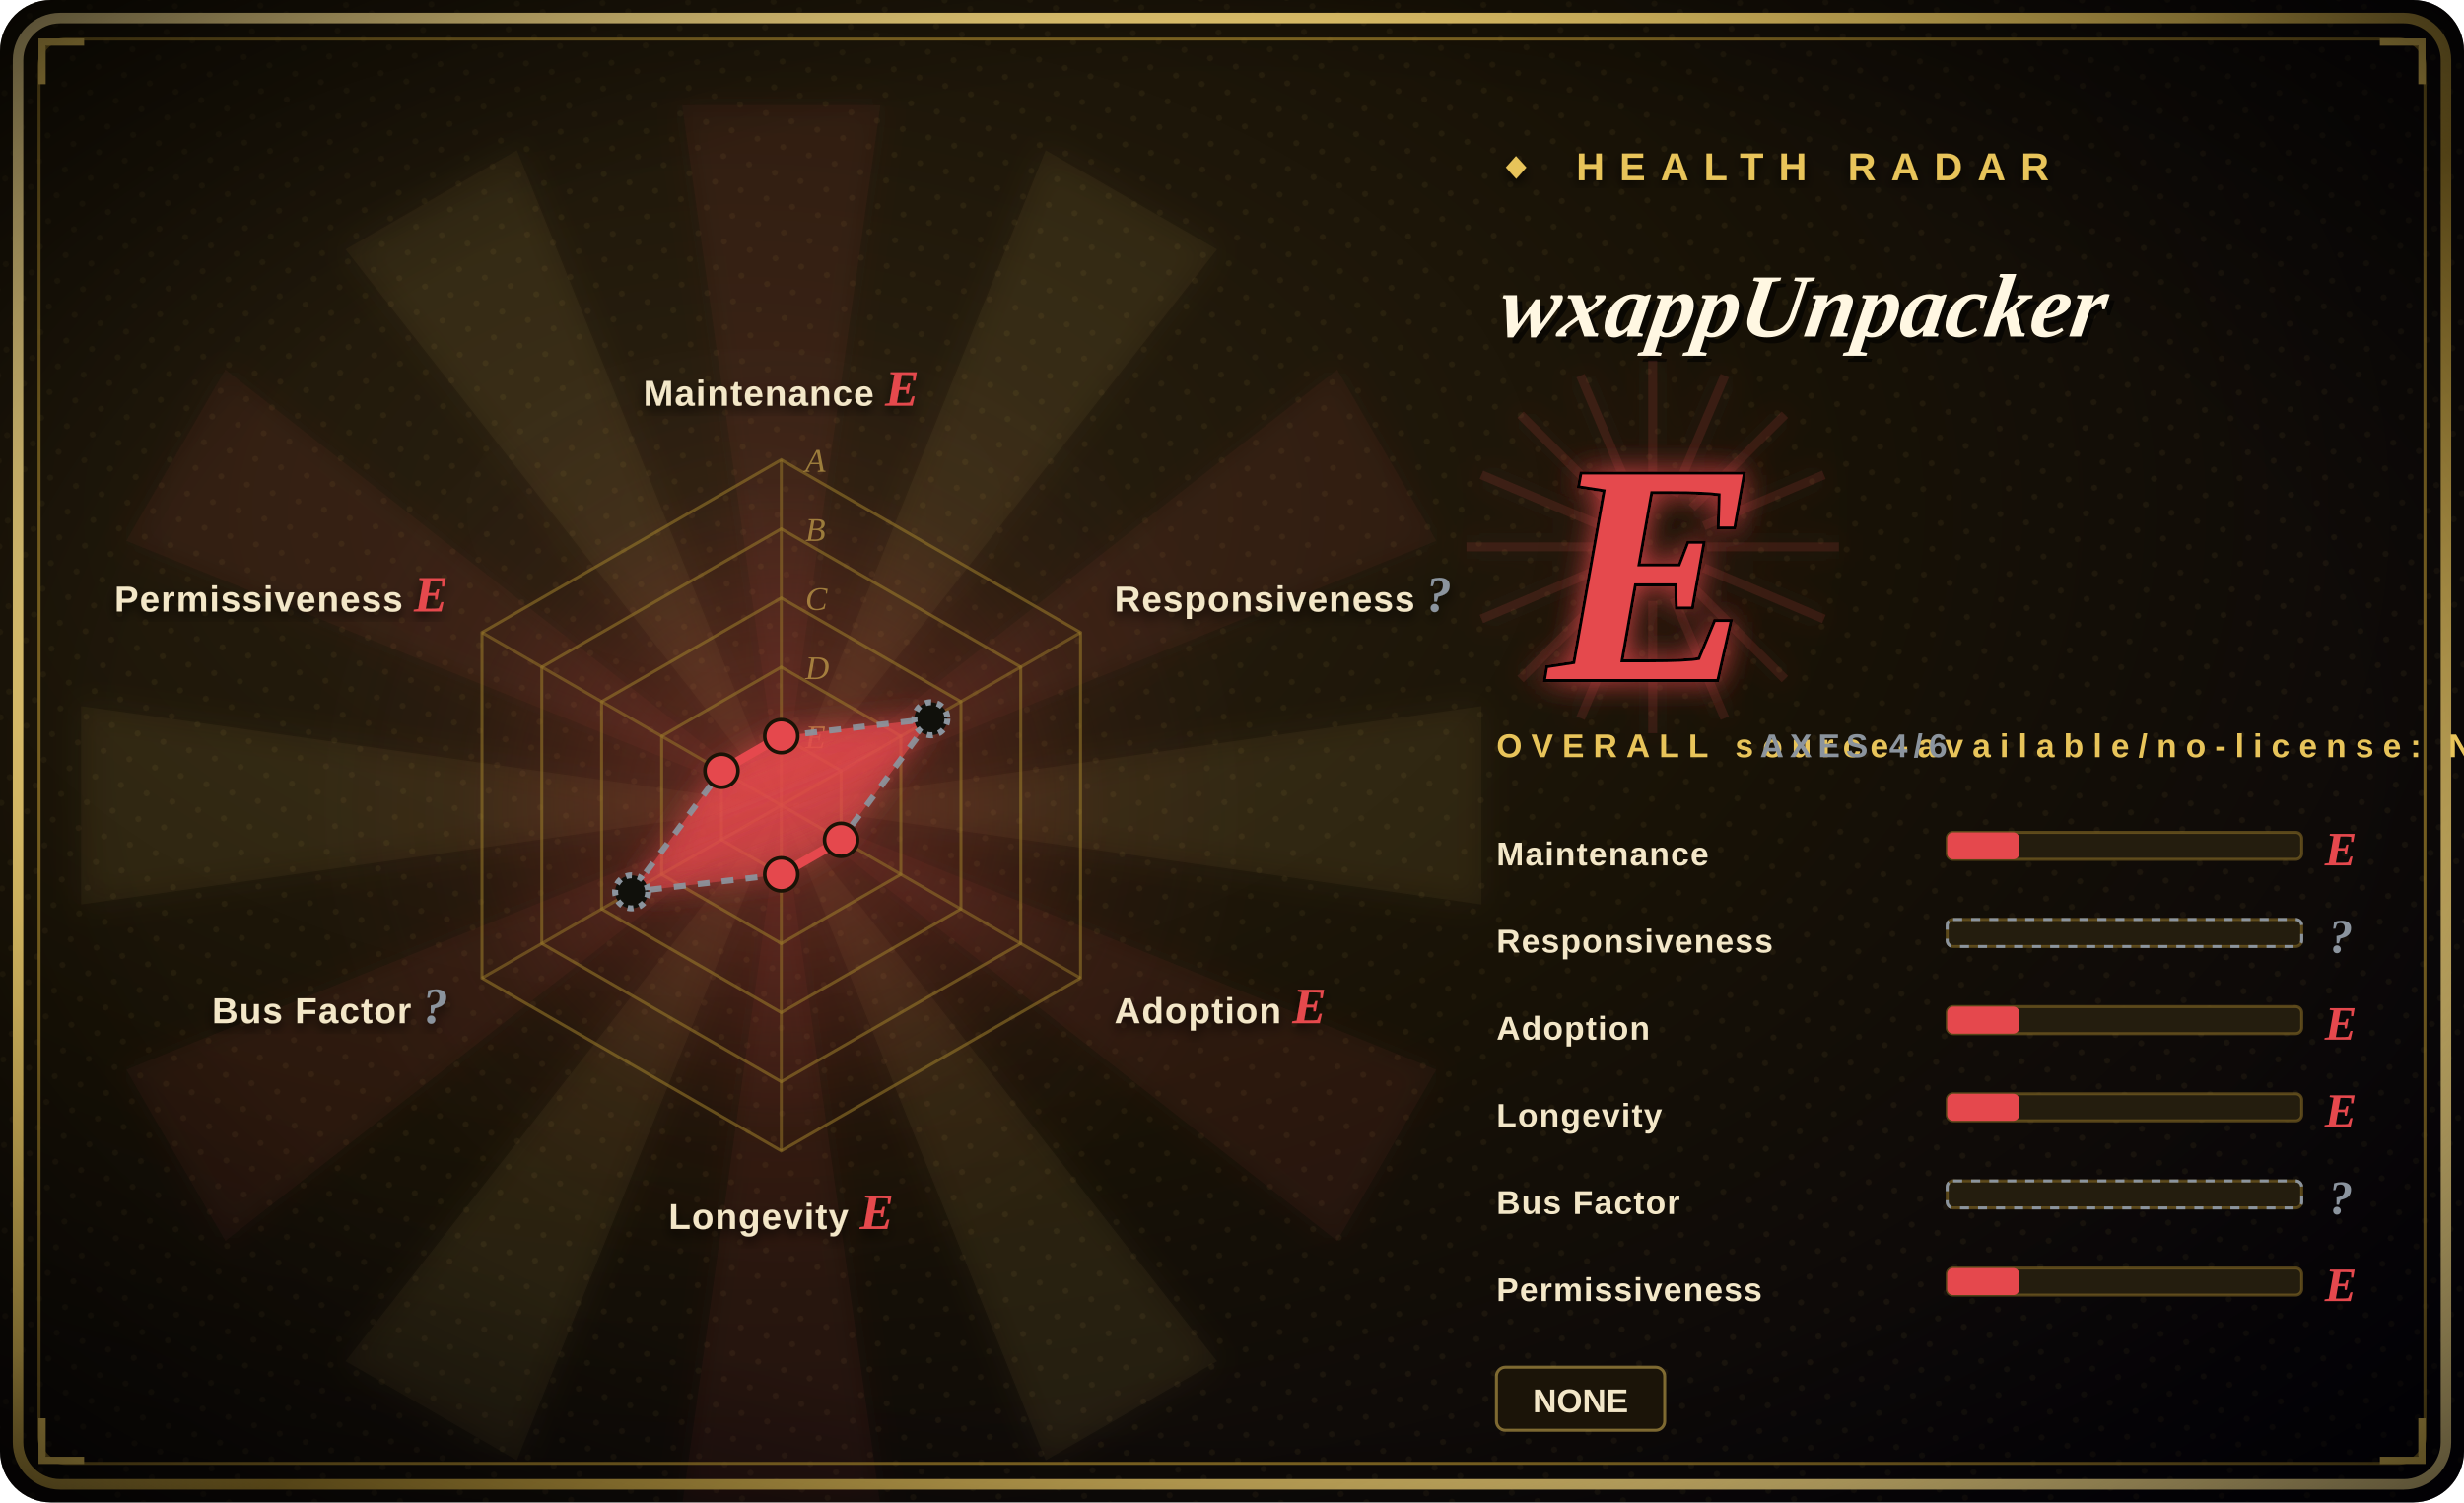
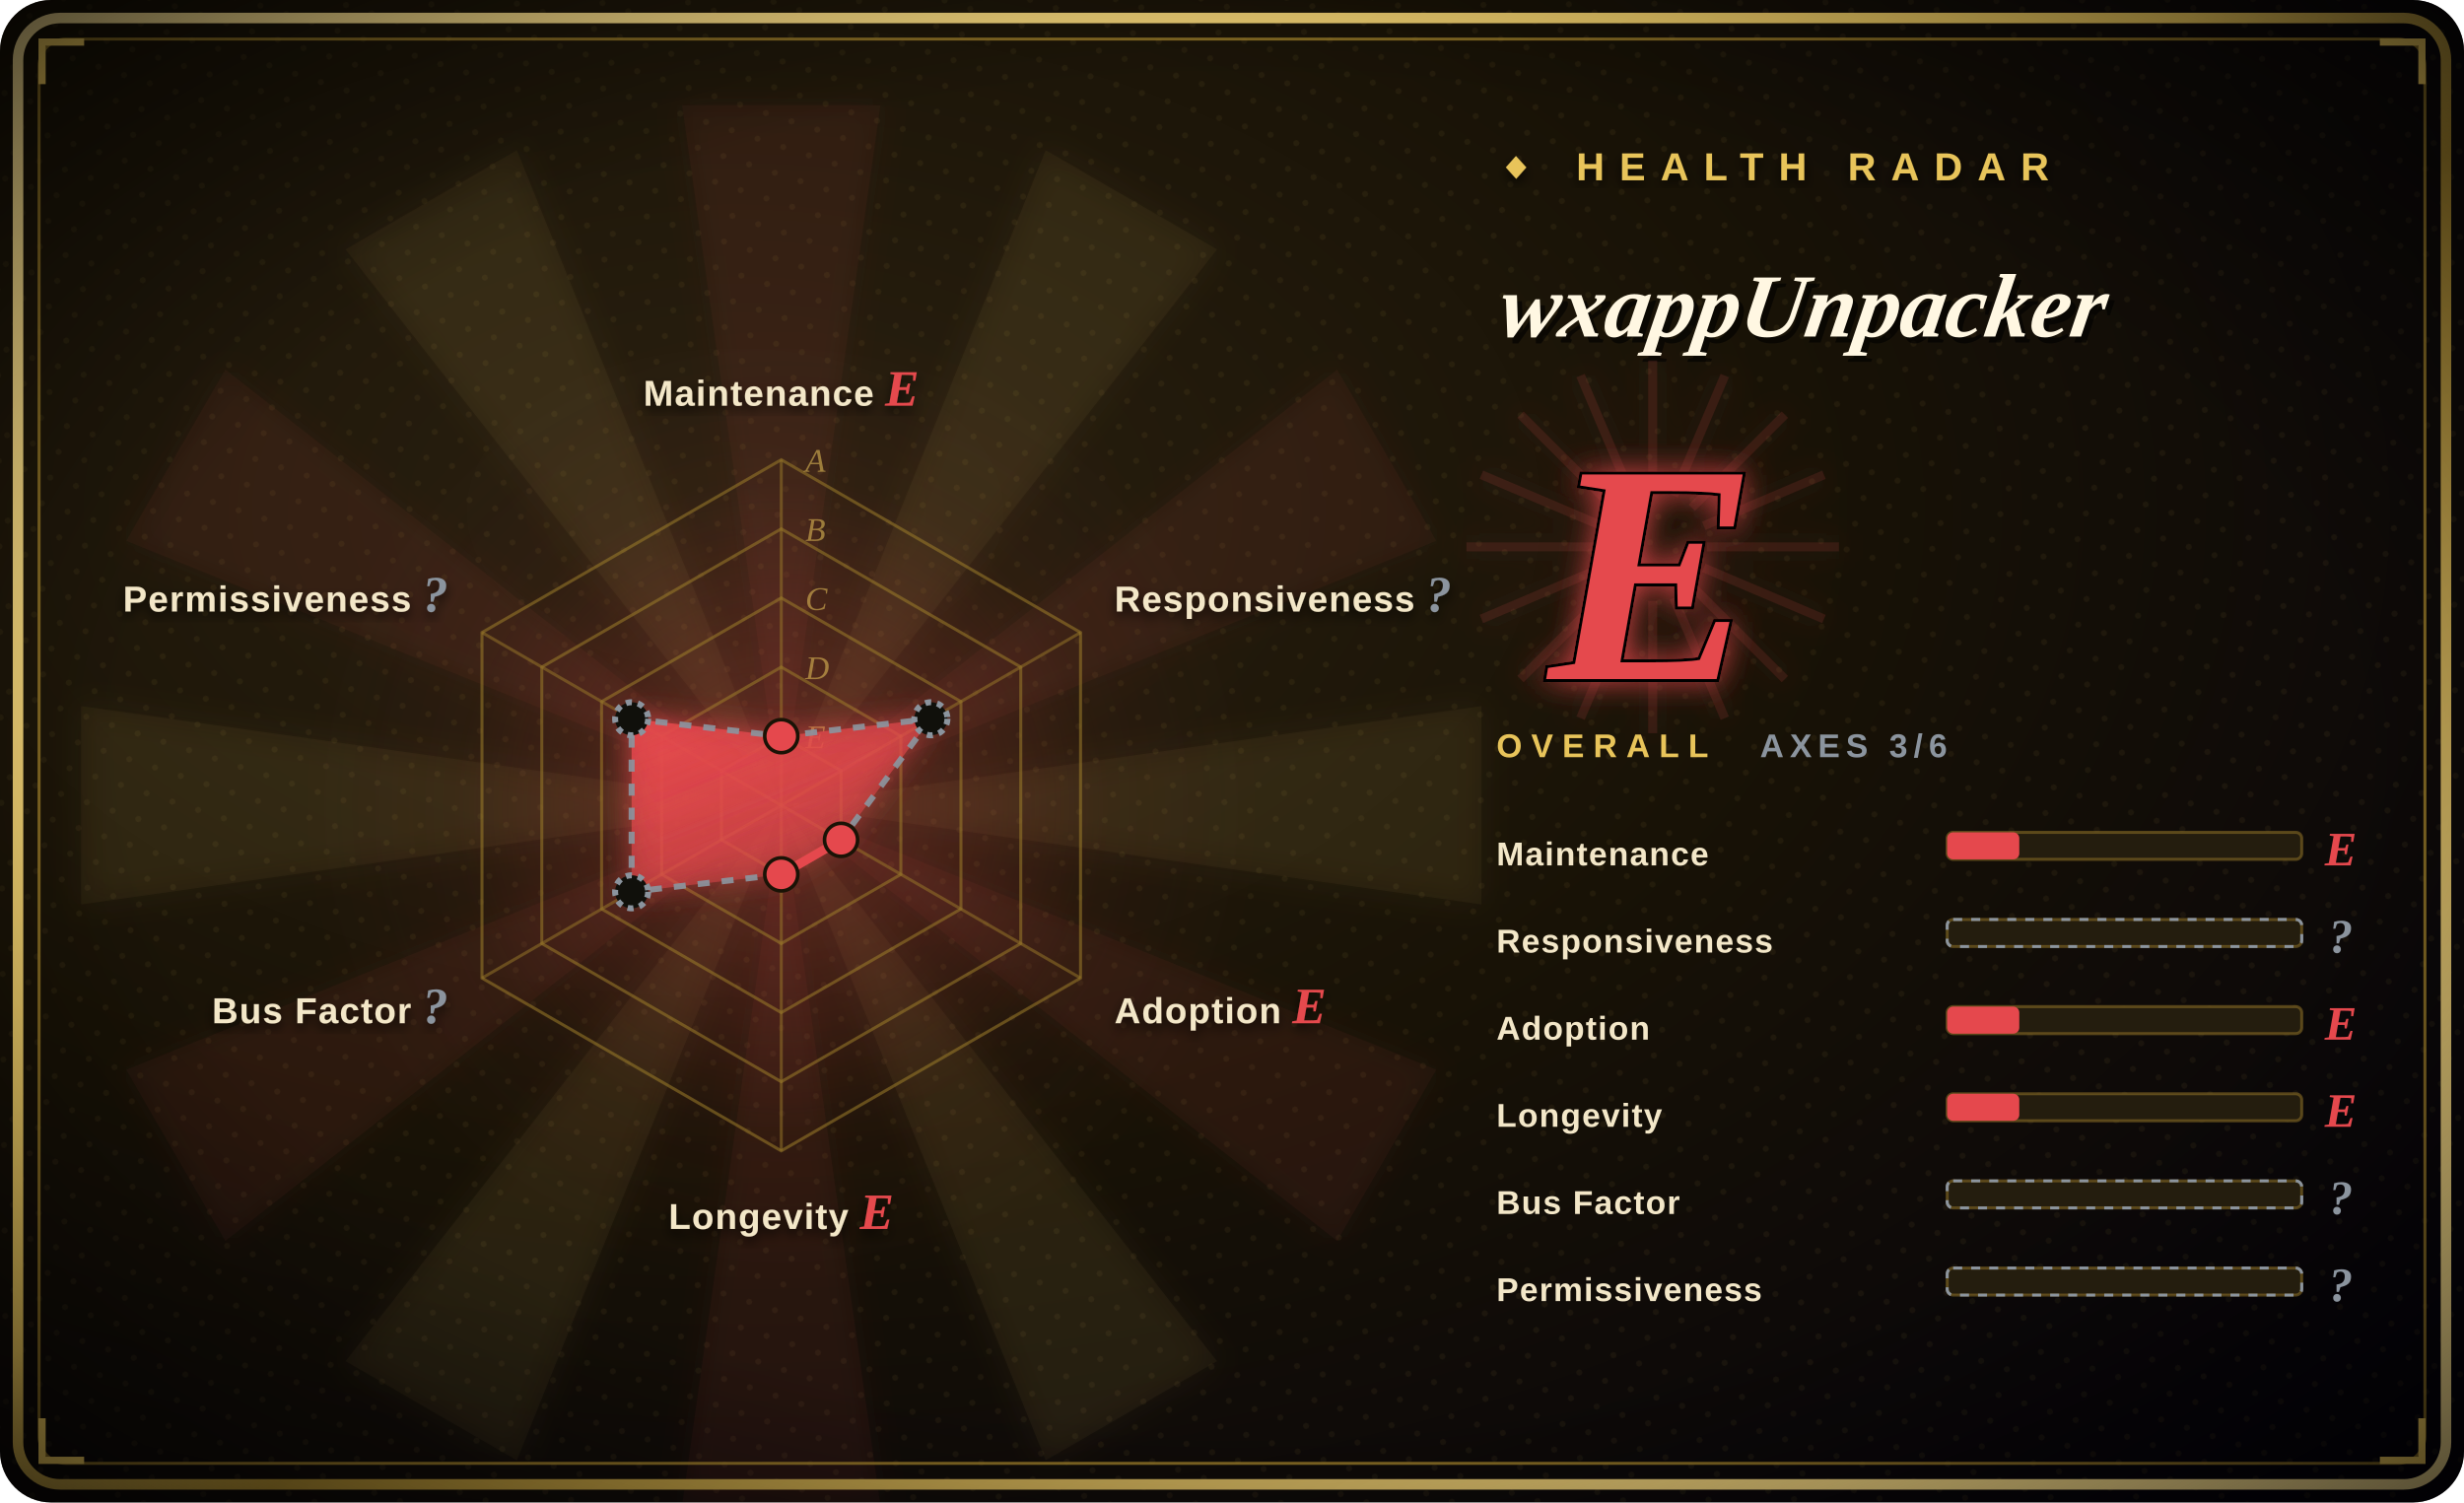
<svg xmlns="http://www.w3.org/2000/svg" width="820" height="500" viewBox="0 0 820 500">
  <defs>
    <radialGradient id="bg" cx="30%" cy="34%" r="90%">
      <stop offset="0%" stop-color="#2a2010" />
      <stop offset="48%" stop-color="#181206" />
      <stop offset="100%" stop-color="#05030a" />
    </radialGradient>
    <radialGradient id="vig" cx="50%" cy="50%" r="72%">
      <stop offset="62%" stop-color="#000000" stop-opacity="0" />
      <stop offset="100%" stop-color="#000000" stop-opacity="0.72" />
    </radialGradient>
    <linearGradient id="frame" x1="0" y1="0" x2="1" y2="1">
      <stop offset="0%" stop-color="#f6dd92" />
      <stop offset="45%" stop-color="#E8C45A" />
      <stop offset="55%" stop-color="#9c7d2a" />
      <stop offset="100%" stop-color="#f6dd92" />
    </linearGradient>
    <linearGradient id="poly" x1="0" y1="0" x2="0.7" y2="1">
      <stop offset="0%" stop-color="#E5484D" stop-opacity="0.92" />
      <stop offset="100%" stop-color="#E5484D" stop-opacity="0.34" />
    </linearGradient>
    <radialGradient id="halo" cx="50%" cy="50%" r="50%">
      <stop offset="0%" stop-color="#E5484D" stop-opacity="0.34" />
      <stop offset="68%" stop-color="#E5484D" stop-opacity="0.04" />
      <stop offset="100%" stop-color="#E5484D" stop-opacity="0" />
    </radialGradient>
    <filter id="glow" x="-60%" y="-60%" width="220%" height="220%">
      <feGaussianBlur stdDeviation="5" result="b" />
      <feMerge>
        <feMergeNode in="b" />
        <feMergeNode in="SourceGraphic" />
      </feMerge>
    </filter>
    <filter id="soft" x="-30%" y="-30%" width="160%" height="160%">
      <feDropShadow dx="0" dy="2" stdDeviation="2" flood-color="#000" flood-opacity="0.7" />
    </filter>
    <pattern id="halftone" width="9" height="9" patternUnits="userSpaceOnUse" patternTransform="rotate(18)">
      <circle cx="2" cy="2" r="1" fill="#E8C45A" fill-opacity="0.06" />
    </pattern>
  </defs>
  <rect width="820" height="500" rx="17" fill="url(#bg)" />
  <rect width="820" height="500" rx="17" fill="url(#halftone)" />
  <g opacity="0.5" filter="url(#glow)">
    <path d="M260,268 L493,235 L493,301 Z" fill="#E8C45A" fill-opacity="0.10" />
    <path d="M260,268 L478,356 L445,413 Z" fill="#E5484D" fill-opacity="0.10" />
    <path d="M260,268 L405,453 L348,486 Z" fill="#E8C45A" fill-opacity="0.10" />
    <path d="M260,268 L293,501 L227,501 Z" fill="#E5484D" fill-opacity="0.10" />
    <path d="M260,268 L172,486 L115,453 Z" fill="#E8C45A" fill-opacity="0.10" />
    <path d="M260,268 L75,413 L42,356 Z" fill="#E5484D" fill-opacity="0.10" />
    <path d="M260,268 L27,301 L27,235 Z" fill="#E8C45A" fill-opacity="0.10" />
    <path d="M260,268 L42,180 L75,123 Z" fill="#E5484D" fill-opacity="0.10" />
    <path d="M260,268 L115,83 L172,50 Z" fill="#E8C45A" fill-opacity="0.10" />
    <path d="M260,268 L227,35 L293,35 Z" fill="#E5484D" fill-opacity="0.10" />
    <path d="M260,268 L348,50 L405,83 Z" fill="#E8C45A" fill-opacity="0.10" />
    <path d="M260,268 L445,123 L478,180 Z" fill="#E5484D" fill-opacity="0.10" />
  </g>
  <circle cx="260" cy="268" r="161" fill="url(#halo)" />
  <rect x="6" y="6" width="808" height="488" rx="14" fill="none" stroke="url(#frame)" stroke-width="3.5" />
  <rect x="13" y="13" width="794" height="474" rx="9" fill="none" stroke="#9c7d2a" stroke-width="1" stroke-opacity="0.8" />
  <path d="M14,28 L14,14 L28,14" fill="none" stroke="#E8C45A" stroke-width="2.4" />
  <path d="M806,28 L806,14 L792,14" fill="none" stroke="#E8C45A" stroke-width="2.4" />
  <path d="M14,472 L14,486 L28,486" fill="none" stroke="#E8C45A" stroke-width="2.4" />
  <path d="M806,472 L806,486 L792,486" fill="none" stroke="#E8C45A" stroke-width="2.4" />
  <rect width="820" height="500" rx="17" fill="url(#vig)" />
  <polygon points="260.0,153.0 359.6,210.5 359.6,325.5 260.0,383.0 160.4,325.5 160.4,210.5" fill="none" stroke="#9c7d2a" stroke-opacity="0.55" stroke-width="1" />
  <polygon points="260.0,176.0 339.7,222.0 339.7,314.0 260.0,360.0 180.3,314.0 180.3,222.0" fill="none" stroke="#9c7d2a" stroke-opacity="0.55" stroke-width="1" />
  <polygon points="260.0,199.0 319.8,233.5 319.8,302.5 260.0,337.0 200.2,302.5 200.2,233.5" fill="none" stroke="#9c7d2a" stroke-opacity="0.55" stroke-width="1" />
  <polygon points="260.0,222.0 299.8,245.0 299.8,291.0 260.0,314.0 220.2,291.0 220.2,245.0" fill="none" stroke="#9c7d2a" stroke-opacity="0.55" stroke-width="1" />
  <polygon points="260.0,245.0 279.9,256.5 279.9,279.5 260.0,291.0 240.1,279.5 240.1,256.5" fill="none" stroke="#9c7d2a" stroke-opacity="0.55" stroke-width="1" />
  <line x1="260" y1="268" x2="260.0" y2="153.0" stroke="#9c7d2a" stroke-opacity="0.5" stroke-width="1" />
  <line x1="260" y1="268" x2="359.6" y2="210.5" stroke="#9c7d2a" stroke-opacity="0.5" stroke-width="1" />
  <line x1="260" y1="268" x2="359.6" y2="325.5" stroke="#9c7d2a" stroke-opacity="0.5" stroke-width="1" />
  <line x1="260" y1="268" x2="260.0" y2="383.0" stroke="#9c7d2a" stroke-opacity="0.5" stroke-width="1" />
  <line x1="260" y1="268" x2="160.4" y2="325.5" stroke="#9c7d2a" stroke-opacity="0.5" stroke-width="1" />
  <line x1="260" y1="268" x2="160.4" y2="210.5" stroke="#9c7d2a" stroke-opacity="0.5" stroke-width="1" />
  <text x="268" y="157.0" font-size="11" font-style="italic" fill="#E8C45A" fill-opacity="0.55" font-family="'Georgia','Times New Roman',serif">A</text>
  <text x="268" y="180.0" font-size="11" font-style="italic" fill="#E8C45A" fill-opacity="0.55" font-family="'Georgia','Times New Roman',serif">B</text>
  <text x="268" y="203.0" font-size="11" font-style="italic" fill="#E8C45A" fill-opacity="0.55" font-family="'Georgia','Times New Roman',serif">C</text>
  <text x="268" y="226.0" font-size="11" font-style="italic" fill="#E8C45A" fill-opacity="0.55" font-family="'Georgia','Times New Roman',serif">D</text>
  <text x="268" y="249.0" font-size="11" font-style="italic" fill="#E8C45A" fill-opacity="0.55" font-family="'Georgia','Times New Roman',serif">E</text>
-   <polygon points="260.0,245.0 309.8,239.2 279.9,279.5 260.0,291.0 210.2,296.8 240.1,256.5" fill="url(#poly)" filter="url(#glow)" />
+   <polygon points="260.0,245.0 309.8,239.2 279.9,279.5 260.0,291.0 210.2,296.8 210.2,239.2" fill="url(#poly)" filter="url(#glow)" />
  <line x1="260.0" y1="245.0" x2="309.8" y2="239.2" stroke="#8B949E" stroke-width="2" stroke-dasharray="4 4" stroke-opacity="0.92" />
  <line x1="309.8" y1="239.2" x2="279.9" y2="279.5" stroke="#8B949E" stroke-width="2" stroke-dasharray="4 4" stroke-opacity="0.92" />
  <line x1="279.9" y1="279.5" x2="260.0" y2="291.0" stroke="#E5484D" stroke-width="3" />
  <line x1="260.0" y1="291.0" x2="210.2" y2="296.8" stroke="#8B949E" stroke-width="2" stroke-dasharray="4 4" stroke-opacity="0.92" />
-   <line x1="210.2" y1="296.8" x2="240.1" y2="256.5" stroke="#8B949E" stroke-width="2" stroke-dasharray="4 4" stroke-opacity="0.92" />
-   <line x1="240.1" y1="256.5" x2="260.0" y2="245.0" stroke="#E5484D" stroke-width="3" />
+   <line x1="210.2" y1="296.8" x2="210.2" y2="239.2" stroke="#8B949E" stroke-width="2" stroke-dasharray="4 4" stroke-opacity="0.92" />
+   <line x1="210.2" y1="239.2" x2="260.0" y2="245.0" stroke="#8B949E" stroke-width="2" stroke-dasharray="4 4" stroke-opacity="0.92" />
  <circle cx="260.0" cy="245.0" r="5.5" fill="#E5484D" stroke="#1a1306" stroke-width="1.2" />
  <circle cx="309.8" cy="239.2" r="5.5" fill="#10100b" stroke="#8B949E" stroke-width="2" stroke-dasharray="2 2" />
  <circle cx="279.9" cy="279.5" r="5.5" fill="#E5484D" stroke="#1a1306" stroke-width="1.2" />
  <circle cx="260.0" cy="291.0" r="5.5" fill="#E5484D" stroke="#1a1306" stroke-width="1.2" />
  <circle cx="210.2" cy="296.8" r="5.5" fill="#10100b" stroke="#8B949E" stroke-width="2" stroke-dasharray="2 2" />
-   <circle cx="240.1" cy="256.5" r="5.5" fill="#E5484D" stroke="#1a1306" stroke-width="1.2" />
+   <circle cx="210.2" cy="239.2" r="5.5" fill="#10100b" stroke="#8B949E" stroke-width="2" stroke-dasharray="2 2" />
  <text x="260.0" y="135.0" font-size="12" font-weight="900" fill="#f3e7c8" text-anchor="middle" font-family="'Arial Black','Helvetica Neue',Arial,sans-serif" letter-spacing="0.4" filter="url(#soft)">Maintenance <tspan fill="#E5484D" font-family="'Georgia','Times New Roman',serif" font-style="italic" font-size="17">E</tspan>
  </text>
  <text x="370.9" y="203.5" font-size="12" font-weight="900" fill="#f3e7c8" text-anchor="start" font-family="'Arial Black','Helvetica Neue',Arial,sans-serif" letter-spacing="0.4" filter="url(#soft)">Responsiveness <tspan fill="#8B949E" font-family="'Georgia','Times New Roman',serif" font-style="italic" font-size="17">?</tspan>
  </text>
  <text x="370.9" y="340.5" font-size="12" font-weight="900" fill="#f3e7c8" text-anchor="start" font-family="'Arial Black','Helvetica Neue',Arial,sans-serif" letter-spacing="0.4" filter="url(#soft)">Adoption <tspan fill="#E5484D" font-family="'Georgia','Times New Roman',serif" font-style="italic" font-size="17">E</tspan>
  </text>
  <text x="260.0" y="409.0" font-size="12" font-weight="900" fill="#f3e7c8" text-anchor="middle" font-family="'Arial Black','Helvetica Neue',Arial,sans-serif" letter-spacing="0.4" filter="url(#soft)">Longevity <tspan fill="#E5484D" font-family="'Georgia','Times New Roman',serif" font-style="italic" font-size="17">E</tspan>
  </text>
  <text x="149.1" y="340.5" font-size="12" font-weight="900" fill="#f3e7c8" text-anchor="end" font-family="'Arial Black','Helvetica Neue',Arial,sans-serif" letter-spacing="0.4" filter="url(#soft)">Bus Factor <tspan fill="#8B949E" font-family="'Georgia','Times New Roman',serif" font-style="italic" font-size="17">?</tspan>
  </text>
-   <text x="149.1" y="203.5" font-size="12" font-weight="900" fill="#f3e7c8" text-anchor="end" font-family="'Arial Black','Helvetica Neue',Arial,sans-serif" letter-spacing="0.4" filter="url(#soft)">Permissiveness <tspan fill="#E5484D" font-family="'Georgia','Times New Roman',serif" font-style="italic" font-size="17">E</tspan>
+   <text x="149.1" y="203.5" font-size="12" font-weight="900" fill="#f3e7c8" text-anchor="end" font-family="'Arial Black','Helvetica Neue',Arial,sans-serif" letter-spacing="0.4" filter="url(#soft)">Permissiveness <tspan fill="#8B949E" font-family="'Georgia','Times New Roman',serif" font-style="italic" font-size="17">?</tspan>
  </text>
  <text x="498" y="60" font-size="13" letter-spacing="5" fill="#E8C45A" font-weight="900" font-family="'Arial Black','Helvetica Neue',Arial,sans-serif" filter="url(#soft)">◆ HEALTH RADAR</text>
  <g transform="translate(498,112) skewX(-9)">
    <text x="2" y="2" font-size="30" font-weight="900" font-style="italic" fill="#000" fill-opacity="0.6" font-family="'Georgia','Times New Roman',serif">wxappUnpacker</text>
    <text x="0" y="0" font-size="30" font-weight="900" font-style="italic" fill="#fff7e2" font-family="'Georgia','Times New Roman',serif">wxappUnpacker</text>
  </g>
  <line x1="498" y1="124" x2="648" y2="124" stroke="url(#frame)" stroke-width="2" />
  <g opacity="0.85" filter="url(#glow)">
    <line x1="568" y1="182" x2="612" y2="182" stroke="#E5484D" stroke-opacity="0.16" stroke-width="3" />
    <line x1="567" y1="189" x2="607" y2="206" stroke="#E5484D" stroke-opacity="0.16" stroke-width="3" />
    <line x1="563" y1="195" x2="594" y2="226" stroke="#E5484D" stroke-opacity="0.16" stroke-width="3" />
    <line x1="557" y1="199" x2="574" y2="239" stroke="#E5484D" stroke-opacity="0.16" stroke-width="3" />
    <line x1="550" y1="200" x2="550" y2="244" stroke="#E5484D" stroke-opacity="0.16" stroke-width="3" />
    <line x1="543" y1="199" x2="526" y2="239" stroke="#E5484D" stroke-opacity="0.16" stroke-width="3" />
    <line x1="537" y1="195" x2="506" y2="226" stroke="#E5484D" stroke-opacity="0.16" stroke-width="3" />
    <line x1="533" y1="189" x2="493" y2="206" stroke="#E5484D" stroke-opacity="0.16" stroke-width="3" />
    <line x1="532" y1="182" x2="488" y2="182" stroke="#E5484D" stroke-opacity="0.16" stroke-width="3" />
    <line x1="533" y1="175" x2="493" y2="158" stroke="#E5484D" stroke-opacity="0.16" stroke-width="3" />
    <line x1="537" y1="169" x2="506" y2="138" stroke="#E5484D" stroke-opacity="0.16" stroke-width="3" />
    <line x1="543" y1="165" x2="526" y2="125" stroke="#E5484D" stroke-opacity="0.16" stroke-width="3" />
    <line x1="550" y1="164" x2="550" y2="120" stroke="#E5484D" stroke-opacity="0.16" stroke-width="3" />
    <line x1="557" y1="165" x2="574" y2="125" stroke="#E5484D" stroke-opacity="0.16" stroke-width="3" />
    <line x1="563" y1="169" x2="594" y2="138" stroke="#E5484D" stroke-opacity="0.16" stroke-width="3" />
    <line x1="567" y1="175" x2="607" y2="158" stroke="#E5484D" stroke-opacity="0.16" stroke-width="3" />
  </g>
  <text x="550" y="226" font-size="104" font-weight="900" font-style="italic" text-anchor="middle" fill="#E5484D" stroke="#000" stroke-width="2" paint-order="stroke" font-family="'Georgia','Times New Roman',serif" filter="url(#glow)">E</text>
-   <text x="498" y="252" font-size="11" letter-spacing="3" fill="#E8C45A" font-family="'Arial Black','Helvetica Neue',Arial,sans-serif" font-weight="900">OVERALL   source-available/no-license: NONE</text>
-   <text x="648" y="252" font-size="11" letter-spacing="2" fill="#8B949E" font-family="'Arial Black','Helvetica Neue',Arial,sans-serif" font-weight="900" text-anchor="end">AXES 4/6</text>
+   <text x="498" y="252" font-size="11" letter-spacing="3" fill="#E8C45A" font-family="'Arial Black','Helvetica Neue',Arial,sans-serif" font-weight="900">OVERALL</text>
+   <text x="648" y="252" font-size="11" letter-spacing="2" fill="#8B949E" font-family="'Arial Black','Helvetica Neue',Arial,sans-serif" font-weight="900" text-anchor="end">AXES 3/6</text>
  <text x="498" y="288" font-size="11" font-weight="900" fill="#f3e7c8" font-family="'Arial Black','Helvetica Neue',Arial,sans-serif" letter-spacing="0.4">Maintenance</text>
  <rect x="648" y="277" width="118" height="9" rx="2" fill="#241d0e" stroke="#9c7d2a" stroke-opacity="0.5" />
  <rect x="648" y="277" width="24" height="9" rx="2" fill="#E5484D" />
  <text x="779" y="288" font-size="16" font-weight="900" font-style="italic" fill="#E5484D" font-family="'Georgia','Times New Roman',serif" text-anchor="middle">E</text>
  <text x="498" y="317" font-size="11" font-weight="900" fill="#f3e7c8" font-family="'Arial Black','Helvetica Neue',Arial,sans-serif" letter-spacing="0.4">Responsiveness</text>
  <rect x="648" y="306" width="118" height="9" rx="2" fill="#241d0e" stroke="#9c7d2a" stroke-opacity="0.5" />
  <rect x="648" y="306" width="118" height="9" rx="2" fill="none" stroke="#8B949E" stroke-dasharray="3 3" />
  <text x="779" y="317" font-size="16" font-weight="900" font-style="italic" fill="#8B949E" font-family="'Georgia','Times New Roman',serif" text-anchor="middle">?</text>
  <text x="498" y="346" font-size="11" font-weight="900" fill="#f3e7c8" font-family="'Arial Black','Helvetica Neue',Arial,sans-serif" letter-spacing="0.4">Adoption</text>
  <rect x="648" y="335" width="118" height="9" rx="2" fill="#241d0e" stroke="#9c7d2a" stroke-opacity="0.5" />
  <rect x="648" y="335" width="24" height="9" rx="2" fill="#E5484D" />
  <text x="779" y="346" font-size="16" font-weight="900" font-style="italic" fill="#E5484D" font-family="'Georgia','Times New Roman',serif" text-anchor="middle">E</text>
  <text x="498" y="375" font-size="11" font-weight="900" fill="#f3e7c8" font-family="'Arial Black','Helvetica Neue',Arial,sans-serif" letter-spacing="0.4">Longevity</text>
  <rect x="648" y="364" width="118" height="9" rx="2" fill="#241d0e" stroke="#9c7d2a" stroke-opacity="0.5" />
  <rect x="648" y="364" width="24" height="9" rx="2" fill="#E5484D" />
  <text x="779" y="375" font-size="16" font-weight="900" font-style="italic" fill="#E5484D" font-family="'Georgia','Times New Roman',serif" text-anchor="middle">E</text>
  <text x="498" y="404" font-size="11" font-weight="900" fill="#f3e7c8" font-family="'Arial Black','Helvetica Neue',Arial,sans-serif" letter-spacing="0.4">Bus Factor</text>
  <rect x="648" y="393" width="118" height="9" rx="2" fill="#241d0e" stroke="#9c7d2a" stroke-opacity="0.5" />
  <rect x="648" y="393" width="118" height="9" rx="2" fill="none" stroke="#8B949E" stroke-dasharray="3 3" />
  <text x="779" y="404" font-size="16" font-weight="900" font-style="italic" fill="#8B949E" font-family="'Georgia','Times New Roman',serif" text-anchor="middle">?</text>
  <text x="498" y="433" font-size="11" font-weight="900" fill="#f3e7c8" font-family="'Arial Black','Helvetica Neue',Arial,sans-serif" letter-spacing="0.4">Permissiveness</text>
  <rect x="648" y="422" width="118" height="9" rx="2" fill="#241d0e" stroke="#9c7d2a" stroke-opacity="0.5" />
-   <rect x="648" y="422" width="24" height="9" rx="2" fill="#E5484D" />
-   <text x="779" y="433" font-size="16" font-weight="900" font-style="italic" fill="#E5484D" font-family="'Georgia','Times New Roman',serif" text-anchor="middle">E</text>
-   <rect x="498" y="455" width="56" height="21" rx="3" fill="#1b1408" stroke="#E8C45A" stroke-opacity="0.5" />
-   <text x="526.0" y="470" font-size="11" font-weight="700" fill="#f3e7c8" text-anchor="middle" font-family="'Arial Black','Helvetica Neue',Arial,sans-serif">NONE</text>
+   <rect x="648" y="422" width="118" height="9" rx="2" fill="none" stroke="#8B949E" stroke-dasharray="3 3" />
+   <text x="779" y="433" font-size="16" font-weight="900" font-style="italic" fill="#8B949E" font-family="'Georgia','Times New Roman',serif" text-anchor="middle">?</text>
</svg>
